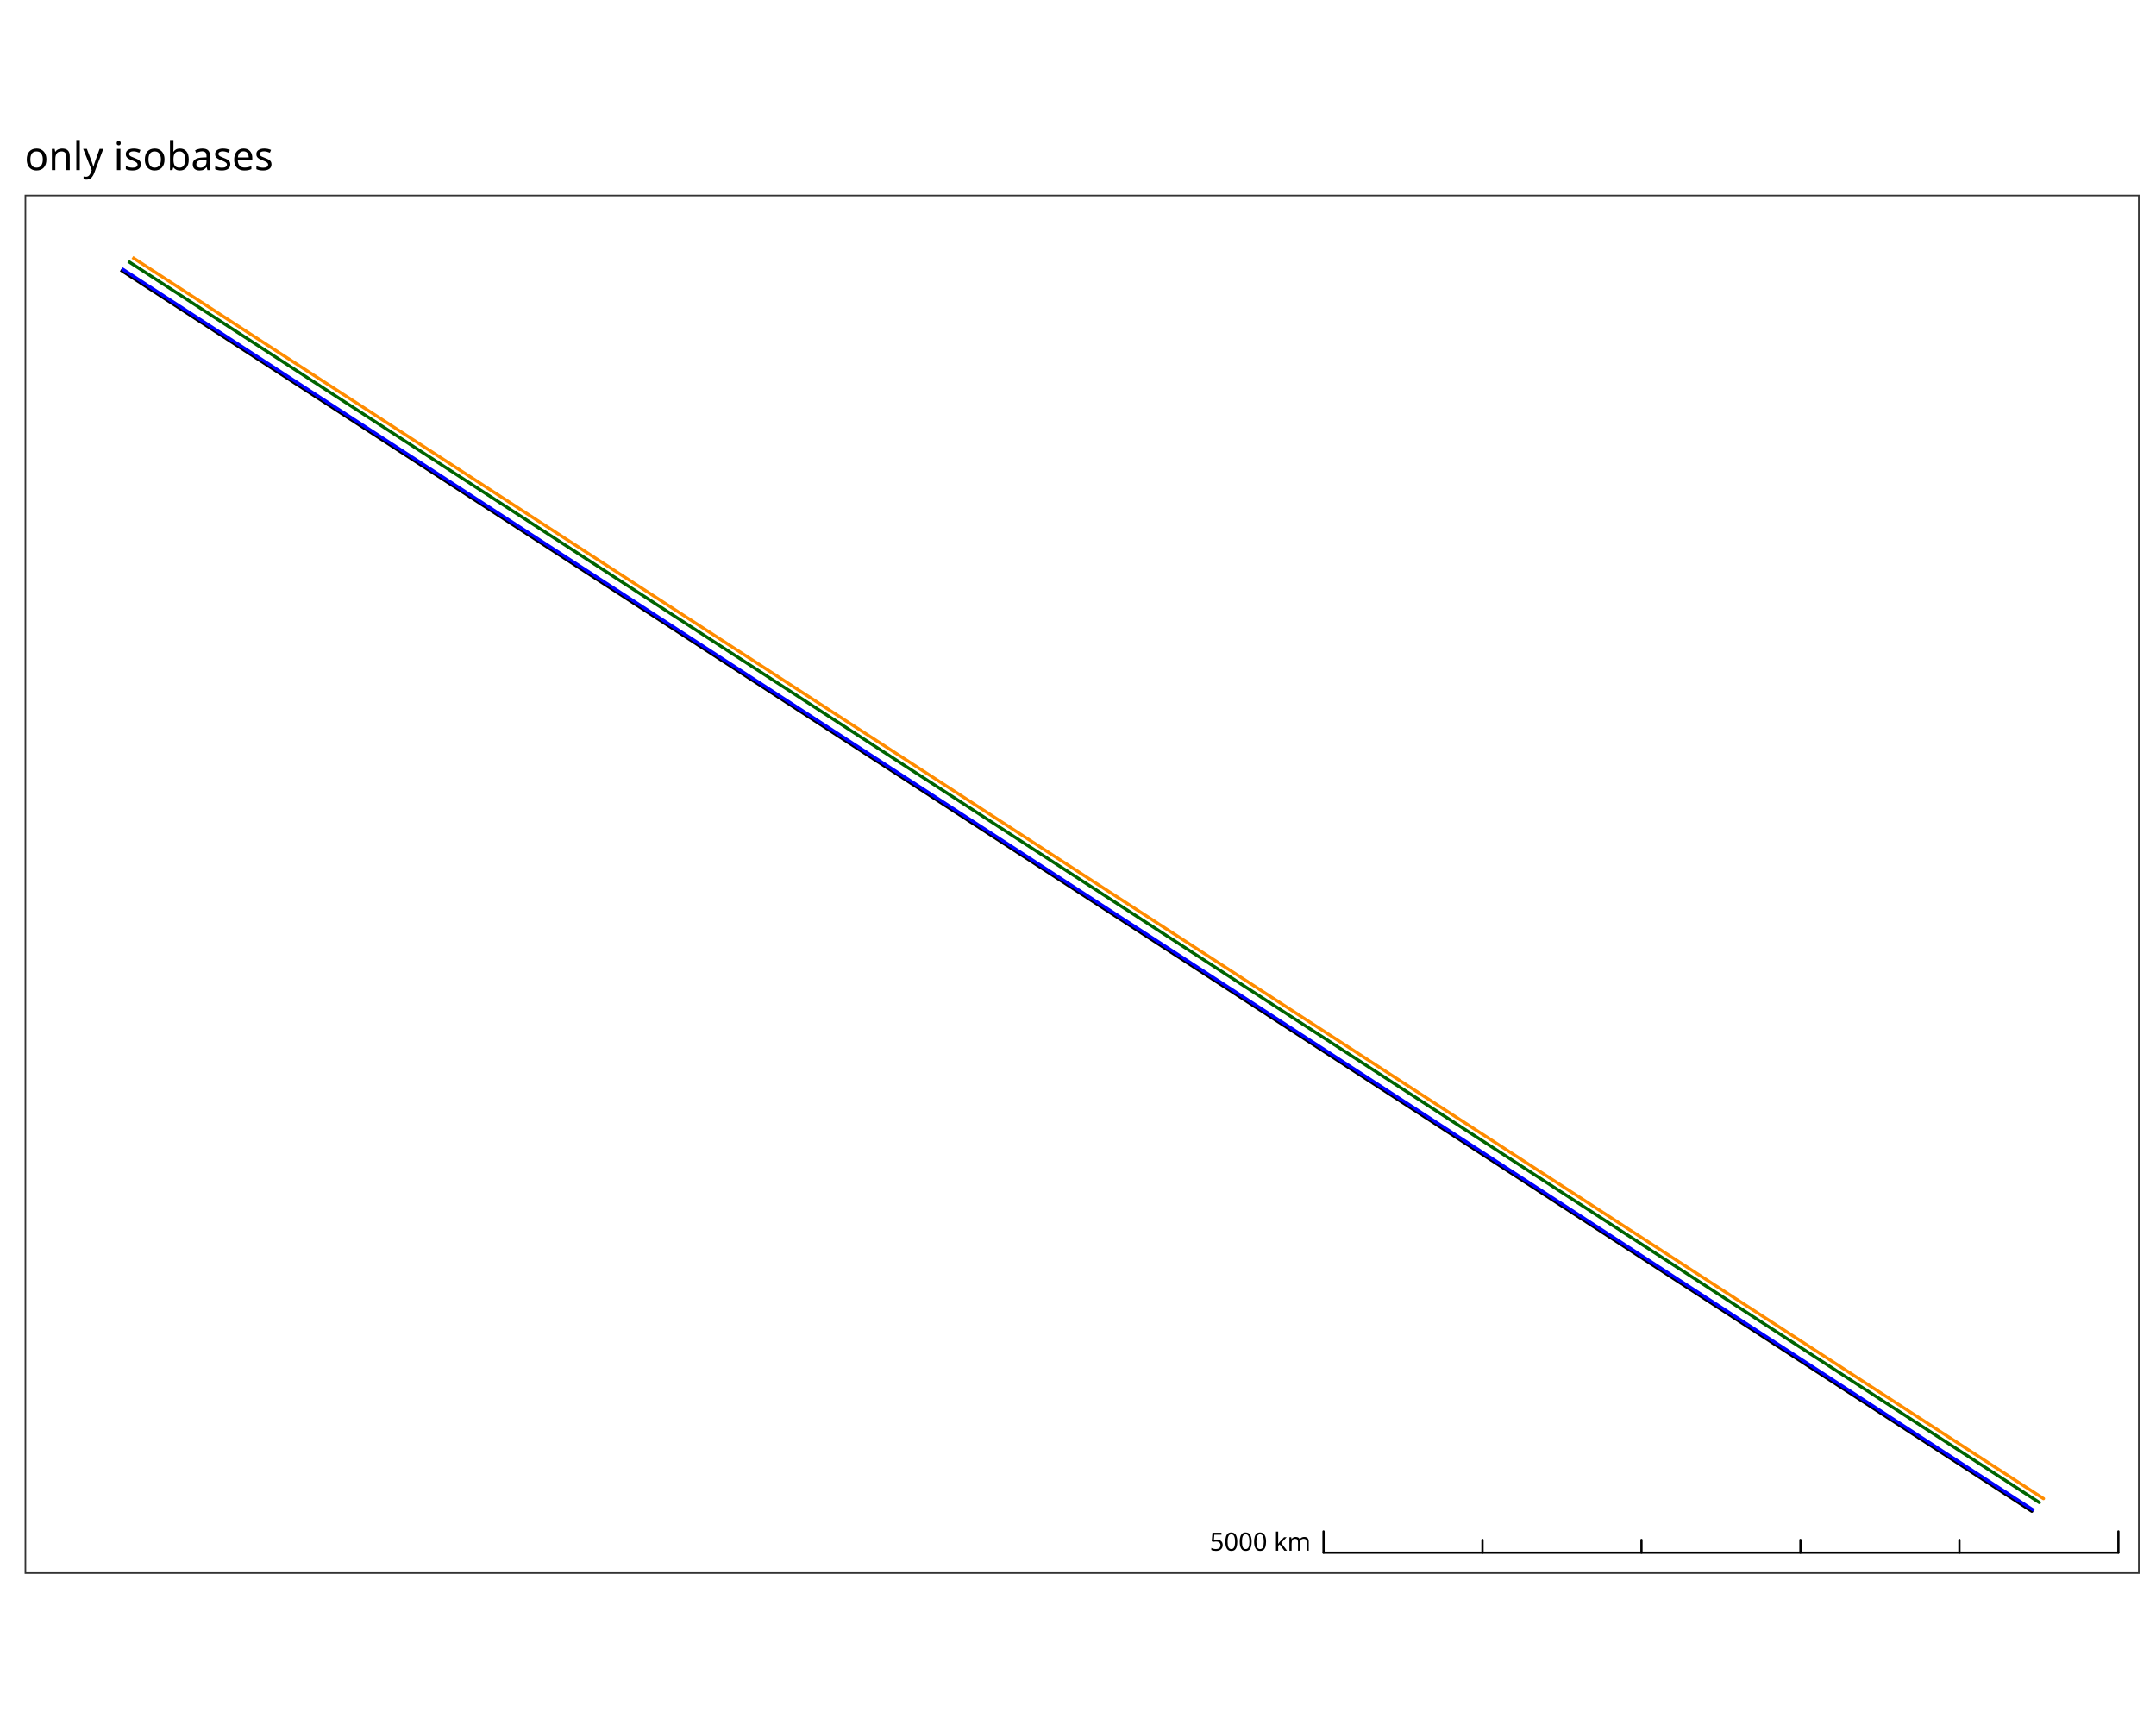
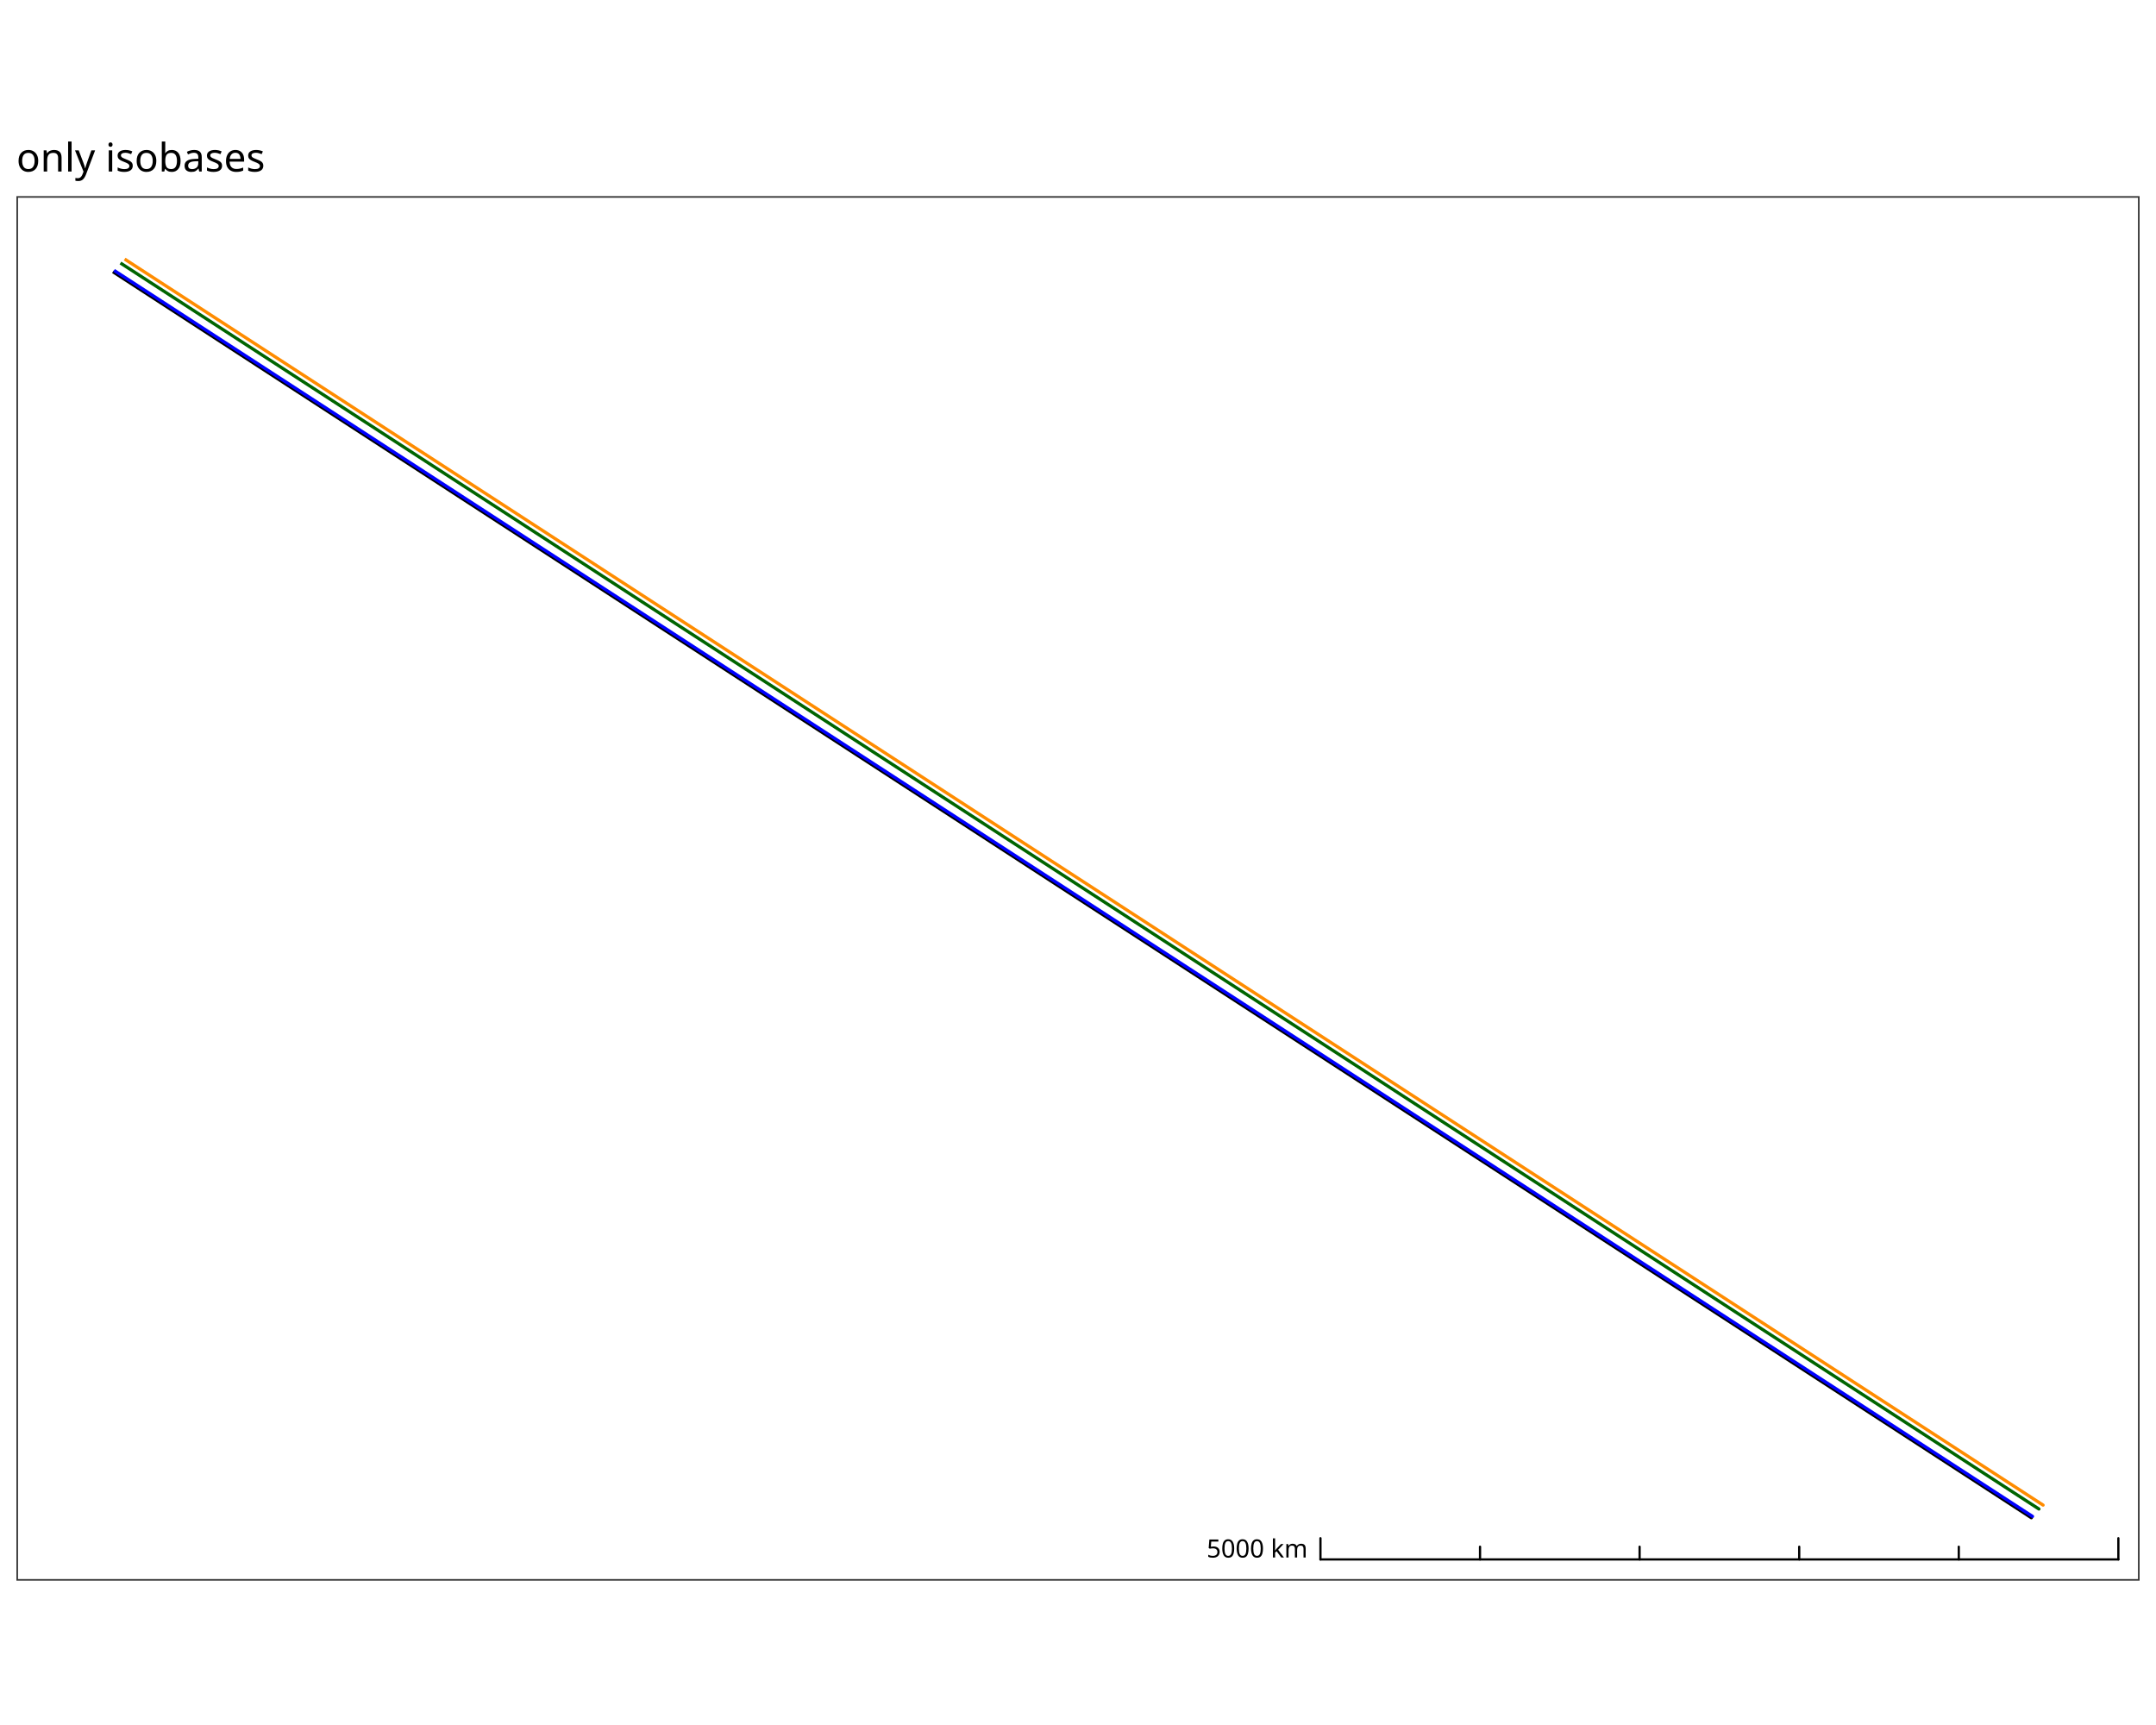
<svg xmlns="http://www.w3.org/2000/svg" class="svglite" data-engine-version="2.0" width="720.00pt" height="576.00pt" viewBox="0 0 720.00 576.00">
  <defs>
    <style type="text/css">
    .svglite line, .svglite polyline, .svglite polygon, .svglite path, .svglite rect, .svglite circle {
      fill: none;
      stroke: #000000;
      stroke-linecap: round;
      stroke-linejoin: round;
      stroke-miterlimit: 10.00;
    }
  </style>
  </defs>
  <rect width="100%" height="100%" style="stroke: none; fill: #FFFFFF;" />
  <defs>
    <clipPath id="cpMC4wMHw3MjAuMDB8MC4wMHw1NzYuMDA=">
      <rect x="0.00" y="0.00" width="720.00" height="576.00" />
    </clipPath>
  </defs>
  <g clip-path="url(#cpMC4wMHw3MjAuMDB8MC4wMHw1NzYuMDA=)">
</g>
  <defs>
-     <clipPath id="cpMC4wMHw3MjAuMDB8NDIuMjR8NTMzLjc2">
-       <rect x="0.00" y="42.24" width="720.00" height="491.53" />
+     <clipPath id="cpMC4wMHw3MjAuMDB8NDIuNzF8NTMzLjI5">
+       <rect x="0.00" y="42.71" width="720.00" height="490.57" />
    </clipPath>
  </defs>
-   <g clip-path="url(#cpMC4wMHw3MjAuMDB8NDIuMjR8NTMzLjc2)">
-     <rect x="0.00" y="42.24" width="720.00" height="491.53" style="stroke-width: 1.07; stroke: #FFFFFF; fill: #FFFFFF;" />
+   <g clip-path="url(#cpMC4wMHw3MjAuMDB8NDIuNzF8NTMzLjI5)">
+     <rect x="0.00" y="42.71" width="720.00" height="490.57" style="stroke-width: 1.07; stroke: #FFFFFF; fill: #FFFFFF;" />
  </g>
  <g clip-path="url(#cpMC4wMHw3MjAuMDB8MC4wMHw1NzYuMDA=)">
</g>
  <defs>
-     <clipPath id="cpOC4yMnw3MTQuNTJ8NjUuMDJ8NTI1LjU0">
-       <rect x="8.22" y="65.02" width="706.30" height="460.52" />
+     <clipPath id="cpNS40OHw3MTQuNTJ8NjUuNTB8NTI3Ljgx">
+       <rect x="5.48" y="65.50" width="709.04" height="462.31" />
    </clipPath>
  </defs>
-   <g clip-path="url(#cpOC4yMnw3MTQuNTJ8NjUuMDJ8NTI1LjU0)">
-     <rect x="8.22" y="65.02" width="706.30" height="460.52" style="stroke-width: 1.07; stroke: none; fill: #FFFFFF;" />
-     <polyline points="363.32,293.18 682.42,500.40 44.22,85.95 " style="stroke-width: 1.07; stroke: #FF8C00; stroke-linecap: butt;" />
-     <polyline points="361.93,294.48 681.03,501.71 42.83,87.26 " style="stroke-width: 1.07; stroke: #006400; stroke-linecap: butt;" />
-     <polyline points="359.42,297.39 678.52,504.61 40.32,90.16 " style="stroke-width: 1.07; stroke-linecap: butt;" />
-     <polyline points="359.80,296.93 678.90,504.16 40.70,89.71 " style="stroke-width: 1.07; stroke: #0000FF; stroke-linecap: butt;" />
-     <line x1="442.00" y1="518.46" x2="442.00" y2="511.37" style="stroke-width: 0.75;" />
-     <line x1="495.08" y1="518.46" x2="495.08" y2="514.20" style="stroke-width: 0.75;" />
-     <line x1="548.17" y1="518.46" x2="548.17" y2="514.20" style="stroke-width: 0.75;" />
-     <line x1="601.26" y1="518.46" x2="601.26" y2="514.20" style="stroke-width: 0.75;" />
-     <line x1="654.35" y1="518.46" x2="654.35" y2="514.20" style="stroke-width: 0.75;" />
-     <line x1="707.43" y1="518.46" x2="707.43" y2="511.37" style="stroke-width: 0.75;" />
-     <line x1="442.00" y1="518.46" x2="707.43" y2="518.46" style="stroke-width: 0.75;" />
-     <text x="437.74" y="517.80" text-anchor="end" style="font-size: 8.40px; font-family: sans;" textLength="32.23px" lengthAdjust="spacingAndGlyphs">5000 km</text>
-     <rect x="8.22" y="65.02" width="706.30" height="460.52" style="stroke-width: 1.07; stroke: #333333;" />
+   <g clip-path="url(#cpNS40OHw3MTQuNTJ8NjUuNTB8NTI3Ljgx)">
+     <rect x="5.48" y="65.50" width="709.04" height="462.31" style="stroke-width: 1.07; stroke: none; fill: #FFFFFF;" />
+     <polyline points="361.96,294.54 682.29,502.57 41.62,86.51 " style="stroke-width: 1.07; stroke: #FF8C00; stroke-linecap: butt;" />
+     <polyline points="360.56,295.85 680.90,503.88 40.22,87.82 " style="stroke-width: 1.07; stroke: #006400; stroke-linecap: butt;" />
+     <polyline points="358.04,298.76 678.38,506.79 37.71,90.73 " style="stroke-width: 1.07; stroke-linecap: butt;" />
+     <polyline points="358.42,298.31 678.76,506.34 38.08,90.28 " style="stroke-width: 1.07; stroke: #0000FF; stroke-linecap: butt;" />
+     <line x1="440.97" y1="520.72" x2="440.97" y2="513.63" style="stroke-width: 0.75;" />
+     <line x1="494.26" y1="520.72" x2="494.26" y2="516.47" style="stroke-width: 0.75;" />
+     <line x1="547.55" y1="520.72" x2="547.55" y2="516.47" style="stroke-width: 0.75;" />
+     <line x1="600.85" y1="520.72" x2="600.85" y2="516.47" style="stroke-width: 0.75;" />
+     <line x1="654.14" y1="520.72" x2="654.14" y2="516.47" style="stroke-width: 0.75;" />
+     <line x1="707.43" y1="520.72" x2="707.43" y2="513.63" style="stroke-width: 0.75;" />
+     <line x1="440.97" y1="520.72" x2="707.43" y2="520.72" style="stroke-width: 0.75;" />
+     <text x="436.71" y="520.07" text-anchor="end" style="font-size: 8.40px; font-family: sans;" textLength="32.23px" lengthAdjust="spacingAndGlyphs">5000 km</text>
+     <rect x="5.48" y="65.50" width="709.04" height="462.31" style="stroke-width: 1.07; stroke: #333333;" />
  </g>
  <g clip-path="url(#cpMC4wMHw3MjAuMDB8MC4wMHw1NzYuMDA=)">
-     <text x="8.22" y="56.80" style="font-size: 13.20px; font-family: sans;" textLength="80.00px" lengthAdjust="spacingAndGlyphs">only isobases</text>
+     <text x="5.48" y="57.28" style="font-size: 13.20px; font-family: sans;" textLength="80.00px" lengthAdjust="spacingAndGlyphs">only isobases</text>
  </g>
</svg>
